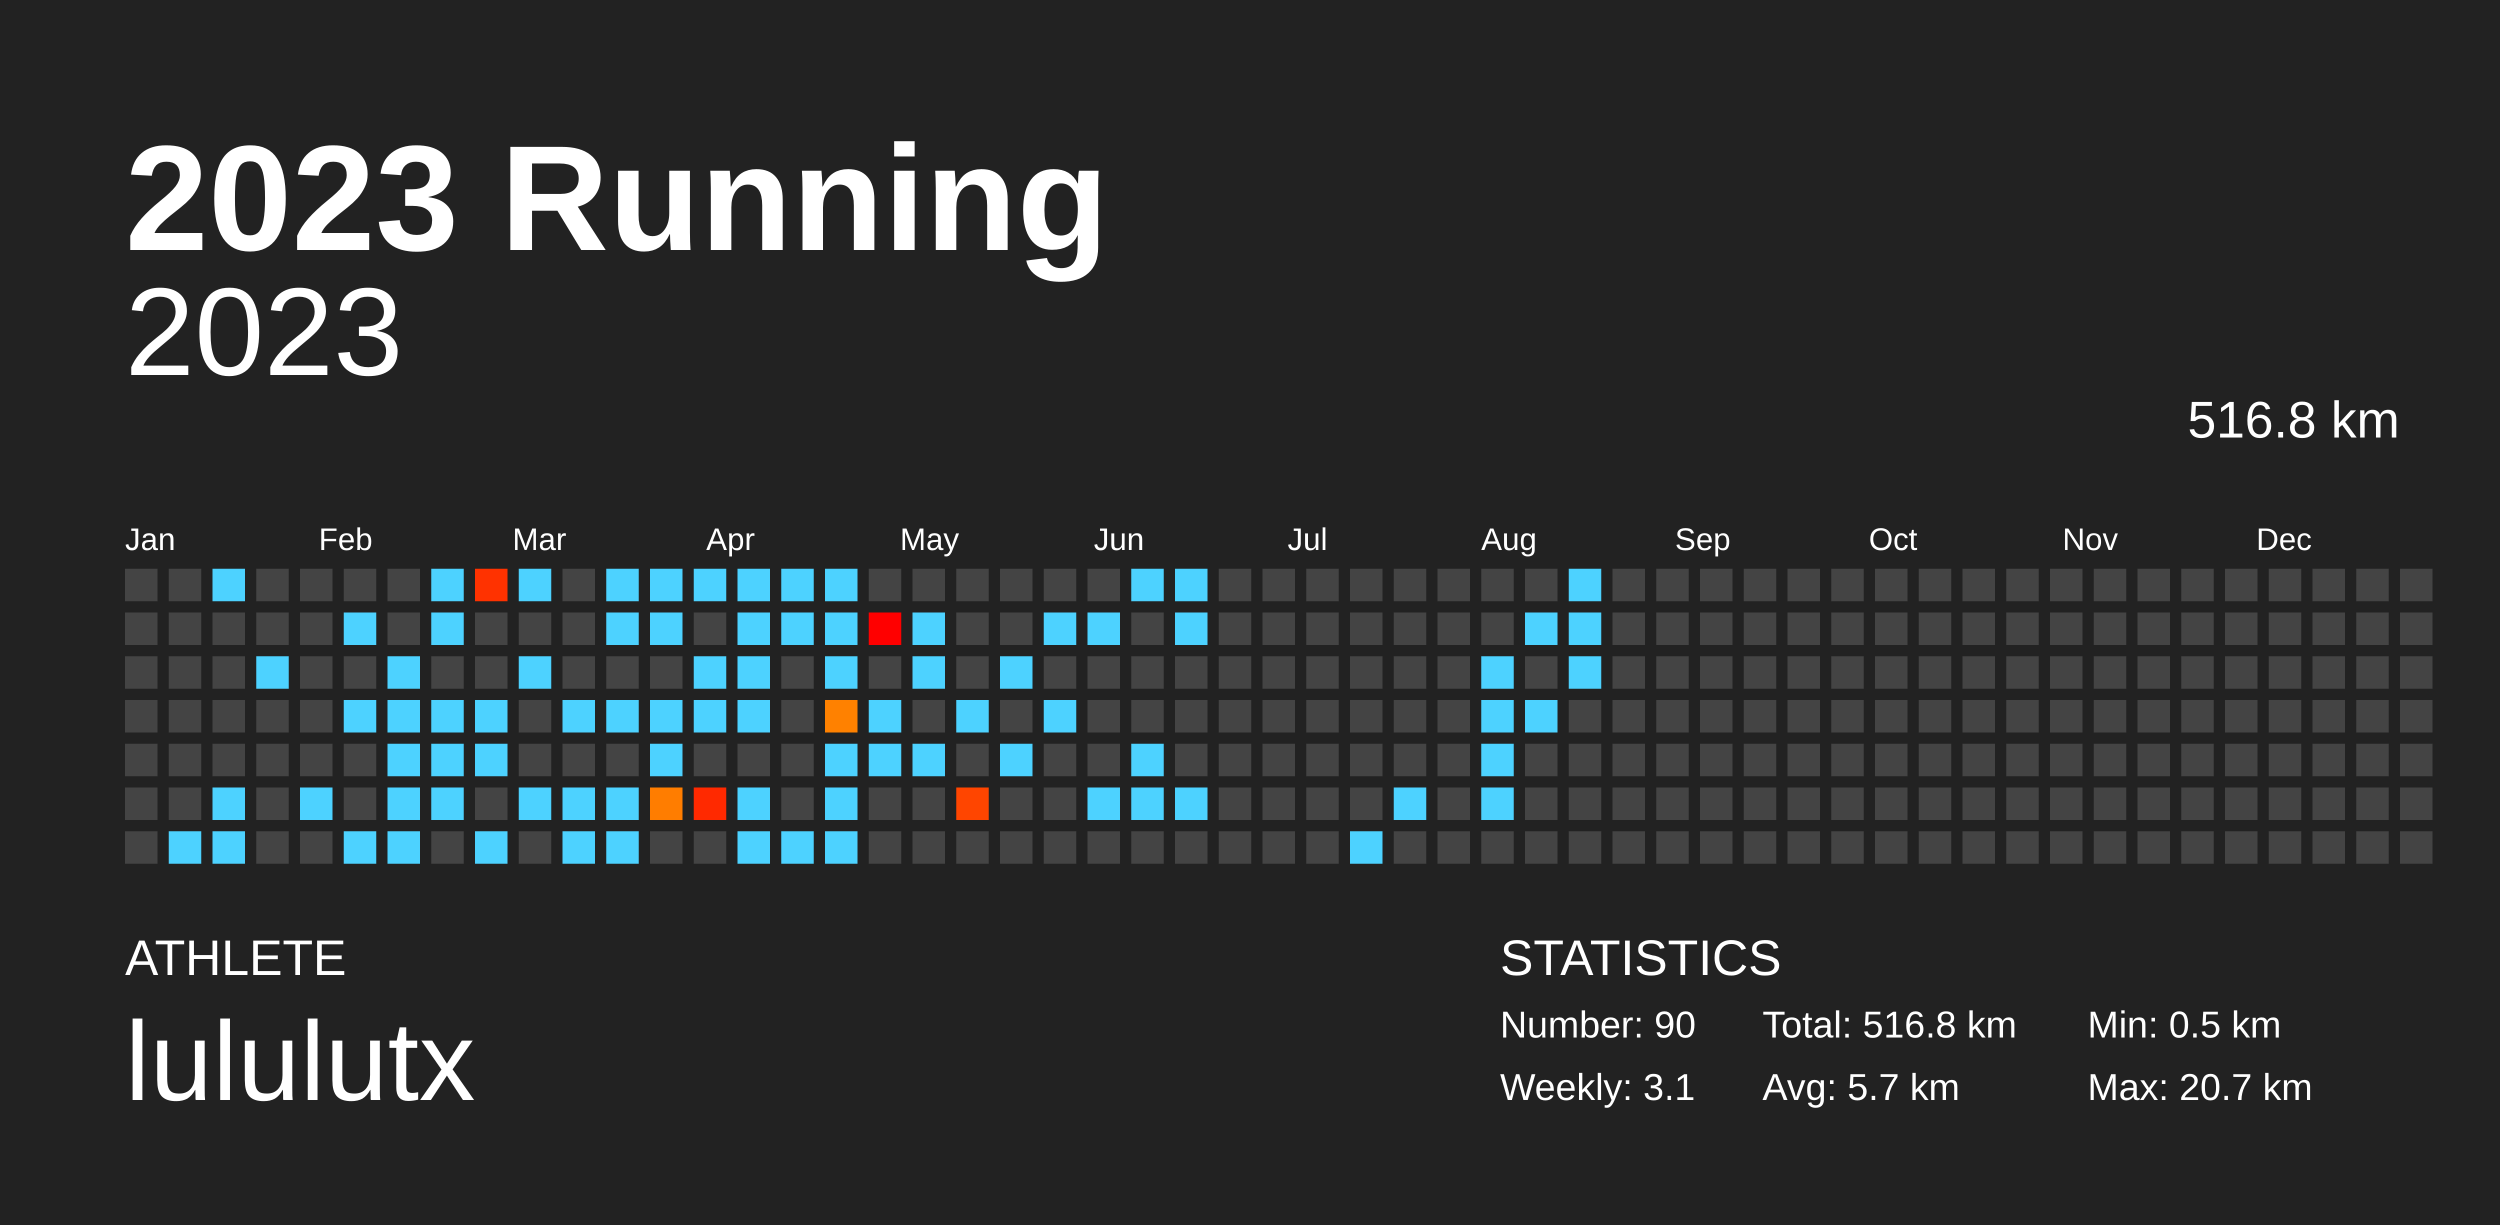
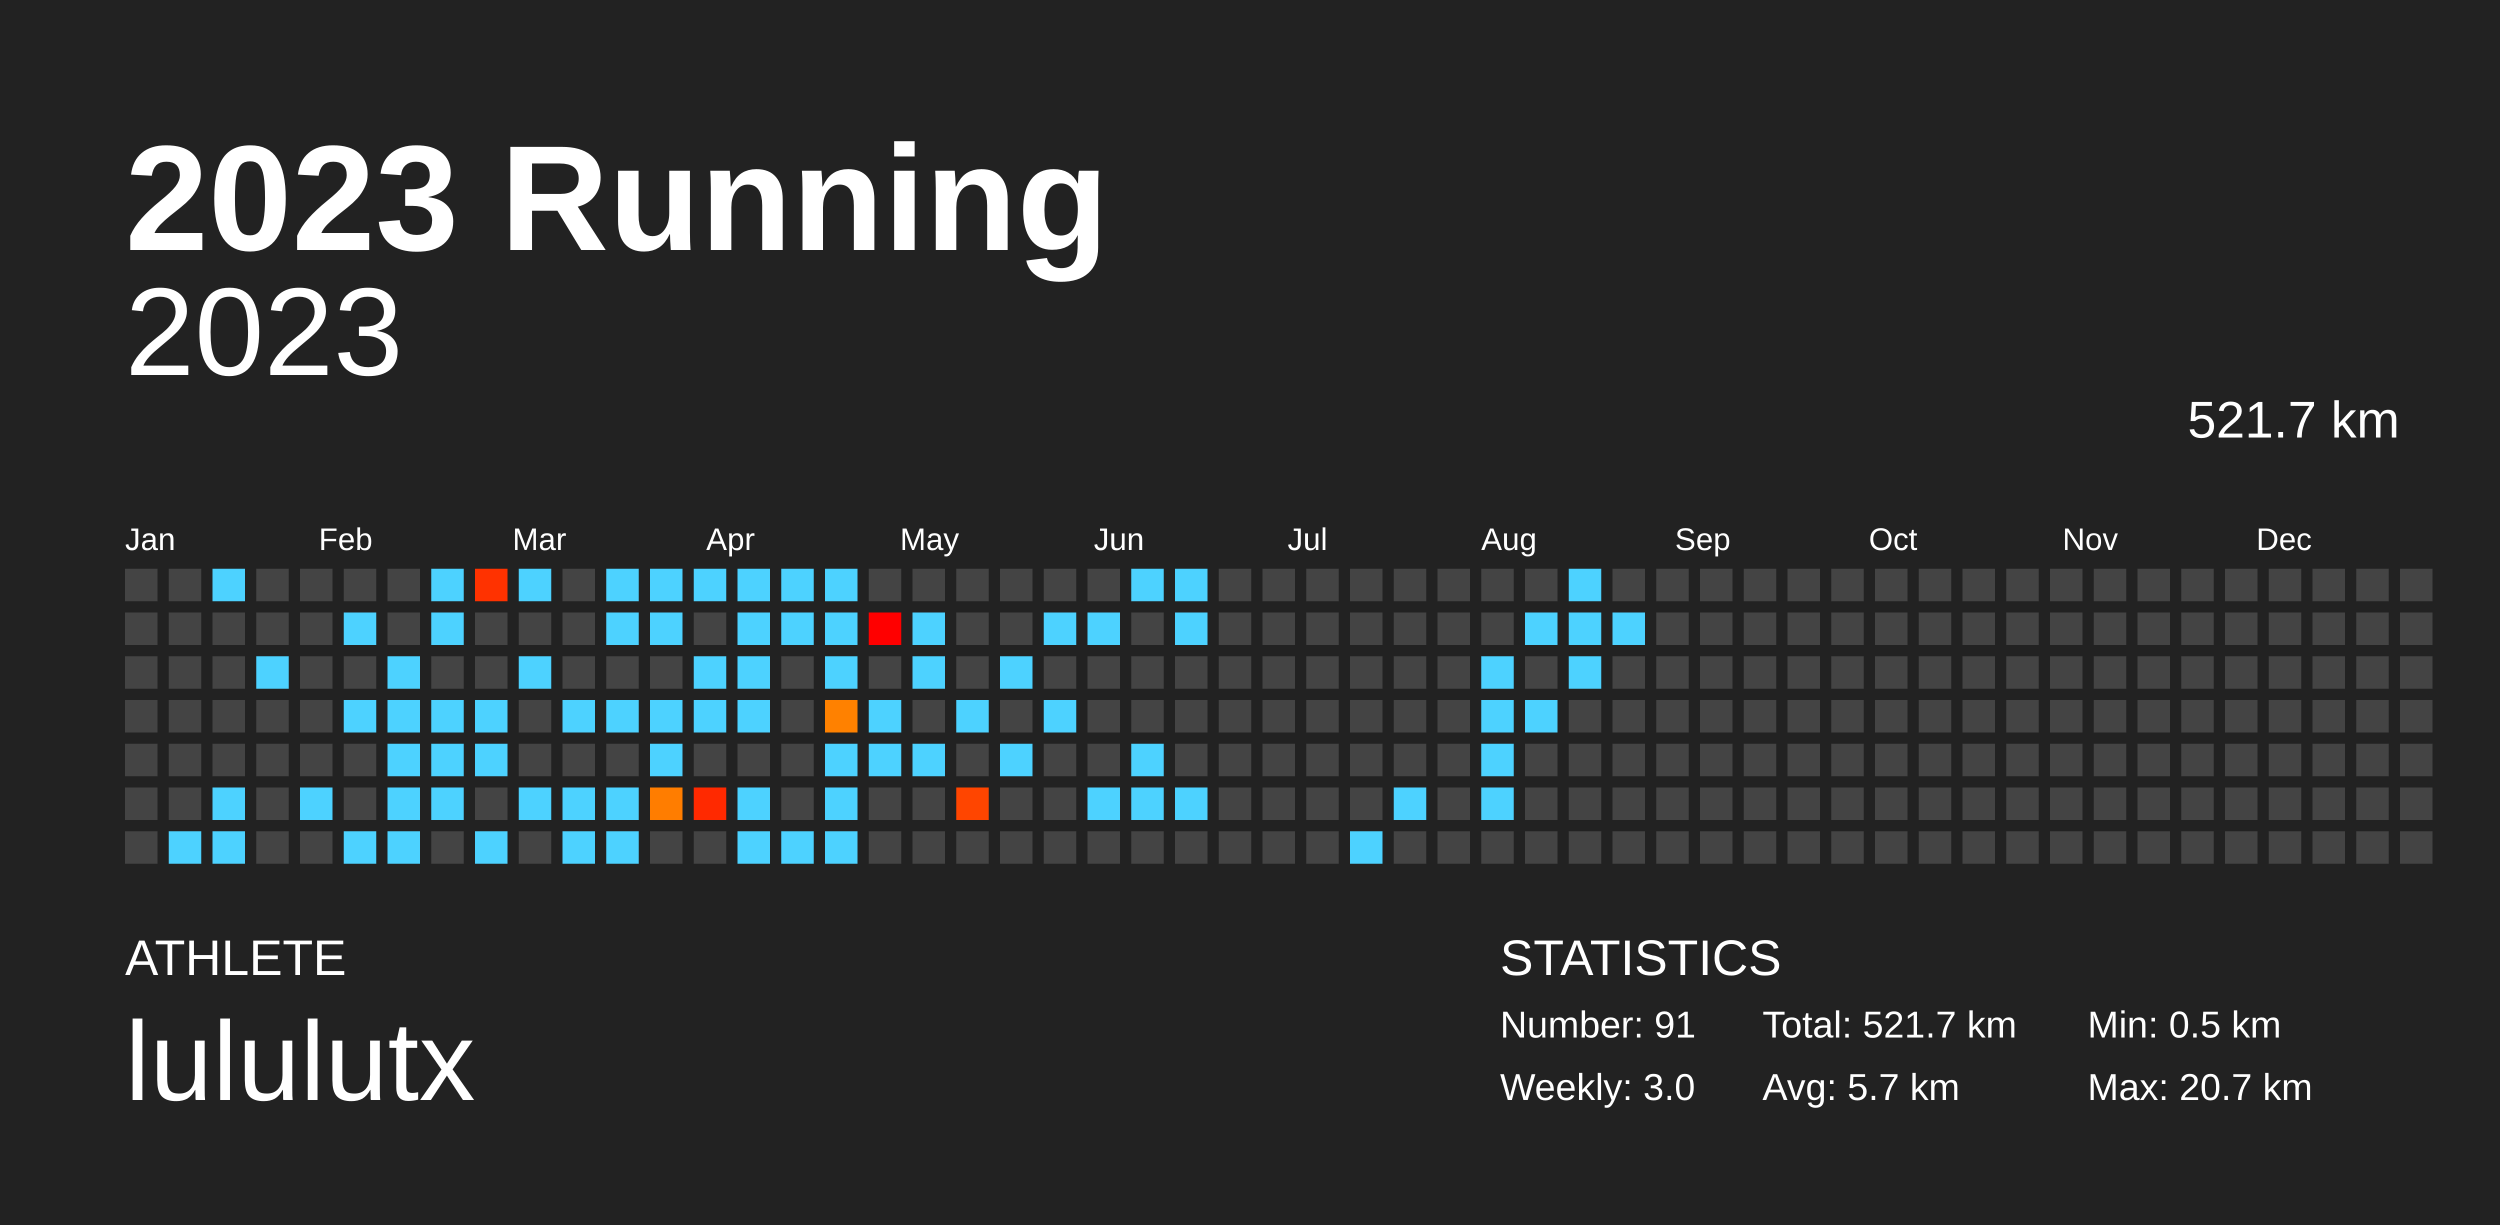
<svg xmlns="http://www.w3.org/2000/svg" baseProfile="full" height="98mm" version="1.1" viewBox="0,0,200,98" width="200mm">
  <defs />
  <rect fill="#222222" height="98" width="200" x="0" y="0" />
  <text fill="#FFFFFF" style="font-size:12px; font-family:Arial; font-weight:bold;" x="10" y="20">2023 Running</text>
  <text fill="#FFFFFF" style="font-size:4px; font-family:Arial" x="10" y="78">ATHLETE</text>
  <text fill="#FFFFFF" style="font-size:9px; font-family:Arial" x="10" y="88">lululutx</text>
  <text fill="#FFFFFF" style="font-size:4px; font-family:Arial" x="120" y="78">STATISTICS</text>
-   <text fill="#FFFFFF" style="font-size:3px; font-family:Arial" x="120" y="83">Number: 90</text>
-   <text fill="#FFFFFF" style="font-size:3px; font-family:Arial" x="120" y="88">Weekly: 3.1</text>
-   <text fill="#FFFFFF" style="font-size:3px; font-family:Arial" x="141" y="83">Total: 516.8 km</text>
+   <text fill="#FFFFFF" style="font-size:3px; font-family:Arial" x="120" y="83">Number: 91</text>
+   <text fill="#FFFFFF" style="font-size:3px; font-family:Arial" x="120" y="88">Weekly: 3.0</text>
+   <text fill="#FFFFFF" style="font-size:3px; font-family:Arial" x="141" y="83">Total: 521.7 km</text>
  <text fill="#FFFFFF" style="font-size:3px; font-family:Arial" x="141" y="88">Avg: 5.7 km</text>
  <text fill="#FFFFFF" style="font-size:3px; font-family:Arial" x="167" y="83">Min: 0.5 km</text>
  <text fill="#FFFFFF" style="font-size:3px; font-family:Arial" x="167" y="88">Max: 20.7 km</text>
  <text alignment-baseline="hanging" fill="#FFFFFF" style="font-size:10.0px; font-family:Arial;" x="10" y="30">2023</text>
-   <text alignment-baseline="hanging" fill="#FFFFFF" style="font-size:4.125px; font-family:Arial;" x="175" y="35">516.8 km</text>
+   <text alignment-baseline="hanging" fill="#FFFFFF" style="font-size:4.125px; font-family:Arial;" x="175" y="35">521.7 km</text>
  <text fill="#FFFFFF" style="font-size:2.5px; font-family:Arial" x="10.0" y="44">Jan</text>
  <text fill="#FFFFFF" style="font-size:2.5px; font-family:Arial" x="25.5" y="44">Feb</text>
  <text fill="#FFFFFF" style="font-size:2.5px; font-family:Arial" x="41.0" y="44">Mar</text>
  <text fill="#FFFFFF" style="font-size:2.5px; font-family:Arial" x="56.5" y="44">Apr</text>
  <text fill="#FFFFFF" style="font-size:2.5px; font-family:Arial" x="72.0" y="44">May</text>
  <text fill="#FFFFFF" style="font-size:2.5px; font-family:Arial" x="87.5" y="44">Jun</text>
  <text fill="#FFFFFF" style="font-size:2.5px; font-family:Arial" x="103.0" y="44">Jul</text>
  <text fill="#FFFFFF" style="font-size:2.5px; font-family:Arial" x="118.5" y="44">Aug</text>
  <text fill="#FFFFFF" style="font-size:2.5px; font-family:Arial" x="134.0" y="44">Sep</text>
  <text fill="#FFFFFF" style="font-size:2.5px; font-family:Arial" x="149.5" y="44">Oct</text>
  <text fill="#FFFFFF" style="font-size:2.5px; font-family:Arial" x="165.0" y="44">Nov</text>
  <text fill="#FFFFFF" style="font-size:2.5px; font-family:Arial" x="180.5" y="44">Dec</text>
  <rect fill="#444444" height="2.6" width="2.6" x="10.0" y="45.5" />
  <rect fill="#444444" height="2.6" width="2.6" x="10.0" y="49.0" />
  <rect fill="#444444" height="2.6" width="2.6" x="10.0" y="52.5" />
  <rect fill="#444444" height="2.6" width="2.6" x="10.0" y="56.0" />
  <rect fill="#444444" height="2.6" width="2.6" x="10.0" y="59.5" />
  <rect fill="#444444" height="2.6" width="2.6" x="10.0" y="63.0" />
  <rect fill="#444444" height="2.6" width="2.6" x="10.0" y="66.5" />
  <rect fill="#444444" height="2.6" width="2.6" x="13.5" y="45.5" />
  <rect fill="#444444" height="2.6" width="2.6" x="13.5" y="49.0" />
  <rect fill="#444444" height="2.6" width="2.6" x="13.5" y="52.5" />
  <rect fill="#444444" height="2.6" width="2.6" x="13.5" y="56.0" />
  <rect fill="#444444" height="2.6" width="2.6" x="13.5" y="59.5" />
  <rect fill="#444444" height="2.6" width="2.6" x="13.5" y="63.0" />
  <rect fill="#4dd2ff" height="2.6" width="2.6" x="13.5" y="66.5" />
  <rect fill="#4dd2ff" height="2.6" width="2.6" x="17.0" y="45.5" />
  <rect fill="#444444" height="2.6" width="2.6" x="17.0" y="49.0" />
  <rect fill="#444444" height="2.6" width="2.6" x="17.0" y="52.5" />
  <rect fill="#444444" height="2.6" width="2.6" x="17.0" y="56.0" />
  <rect fill="#444444" height="2.6" width="2.6" x="17.0" y="59.5" />
  <rect fill="#4dd2ff" height="2.6" width="2.6" x="17.0" y="63.0" />
  <rect fill="#4dd2ff" height="2.6" width="2.6" x="17.0" y="66.5" />
  <rect fill="#444444" height="2.6" width="2.6" x="20.5" y="45.5" />
  <rect fill="#444444" height="2.6" width="2.6" x="20.5" y="49.0" />
  <rect fill="#4dd2ff" height="2.6" width="2.6" x="20.5" y="52.5" />
  <rect fill="#444444" height="2.6" width="2.6" x="20.5" y="56.0" />
  <rect fill="#444444" height="2.6" width="2.6" x="20.5" y="59.5" />
  <rect fill="#444444" height="2.6" width="2.6" x="20.5" y="63.0" />
  <rect fill="#444444" height="2.6" width="2.6" x="20.5" y="66.5" />
  <rect fill="#444444" height="2.6" width="2.6" x="24.0" y="45.5" />
  <rect fill="#444444" height="2.6" width="2.6" x="24.0" y="49.0" />
  <rect fill="#444444" height="2.6" width="2.6" x="24.0" y="52.5" />
  <rect fill="#444444" height="2.6" width="2.6" x="24.0" y="56.0" />
  <rect fill="#444444" height="2.6" width="2.6" x="24.0" y="59.5" />
  <rect fill="#4dd2ff" height="2.6" width="2.6" x="24.0" y="63.0" />
  <rect fill="#444444" height="2.6" width="2.6" x="24.0" y="66.5" />
  <rect fill="#444444" height="2.6" width="2.6" x="27.5" y="45.5" />
  <rect fill="#4dd2ff" height="2.6" width="2.6" x="27.5" y="49.0" />
  <rect fill="#444444" height="2.6" width="2.6" x="27.5" y="52.5" />
  <rect fill="#4dd2ff" height="2.6" width="2.6" x="27.5" y="56.0" />
  <rect fill="#444444" height="2.6" width="2.6" x="27.5" y="59.5" />
  <rect fill="#444444" height="2.6" width="2.6" x="27.5" y="63.0" />
  <rect fill="#4dd2ff" height="2.6" width="2.6" x="27.5" y="66.5" />
  <rect fill="#444444" height="2.6" width="2.6" x="31.0" y="45.5" />
  <rect fill="#444444" height="2.6" width="2.6" x="31.0" y="49.0" />
  <rect fill="#4dd2ff" height="2.6" width="2.6" x="31.0" y="52.5" />
  <rect fill="#4dd2ff" height="2.6" width="2.6" x="31.0" y="56.0" />
  <rect fill="#4dd2ff" height="2.6" width="2.6" x="31.0" y="59.5" />
  <rect fill="#4dd2ff" height="2.6" width="2.6" x="31.0" y="63.0" />
  <rect fill="#4dd2ff" height="2.6" width="2.6" x="31.0" y="66.5" />
  <rect fill="#4dd2ff" height="2.6" width="2.6" x="34.5" y="45.5" />
  <rect fill="#4dd2ff" height="2.6" width="2.6" x="34.5" y="49.0" />
  <rect fill="#444444" height="2.6" width="2.6" x="34.5" y="52.5" />
  <rect fill="#4dd2ff" height="2.6" width="2.6" x="34.5" y="56.0" />
  <rect fill="#4dd2ff" height="2.6" width="2.6" x="34.5" y="59.5" />
  <rect fill="#4dd2ff" height="2.6" width="2.6" x="34.5" y="63.0" />
  <rect fill="#444444" height="2.6" width="2.6" x="34.5" y="66.5" />
  <rect fill="#ff3200" height="2.6" width="2.6" x="38.0" y="45.5" />
  <rect fill="#444444" height="2.6" width="2.6" x="38.0" y="49.0" />
  <rect fill="#444444" height="2.6" width="2.6" x="38.0" y="52.5" />
  <rect fill="#4dd2ff" height="2.6" width="2.6" x="38.0" y="56.0" />
  <rect fill="#4dd2ff" height="2.6" width="2.6" x="38.0" y="59.5" />
  <rect fill="#444444" height="2.6" width="2.6" x="38.0" y="63.0" />
  <rect fill="#4dd2ff" height="2.6" width="2.6" x="38.0" y="66.5" />
  <rect fill="#4dd2ff" height="2.6" width="2.6" x="41.5" y="45.5" />
  <rect fill="#444444" height="2.6" width="2.6" x="41.5" y="49.0" />
  <rect fill="#4dd2ff" height="2.6" width="2.6" x="41.5" y="52.5" />
  <rect fill="#444444" height="2.6" width="2.6" x="41.5" y="56.0" />
  <rect fill="#444444" height="2.6" width="2.6" x="41.5" y="59.5" />
  <rect fill="#4dd2ff" height="2.6" width="2.6" x="41.5" y="63.0" />
  <rect fill="#444444" height="2.6" width="2.6" x="41.5" y="66.5" />
  <rect fill="#444444" height="2.6" width="2.6" x="45.0" y="45.5" />
  <rect fill="#444444" height="2.6" width="2.6" x="45.0" y="49.0" />
  <rect fill="#444444" height="2.6" width="2.6" x="45.0" y="52.5" />
  <rect fill="#4dd2ff" height="2.6" width="2.6" x="45.0" y="56.0" />
  <rect fill="#444444" height="2.6" width="2.6" x="45.0" y="59.5" />
  <rect fill="#4dd2ff" height="2.6" width="2.6" x="45.0" y="63.0" />
  <rect fill="#4dd2ff" height="2.6" width="2.6" x="45.0" y="66.5" />
  <rect fill="#4dd2ff" height="2.6" width="2.6" x="48.5" y="45.5" />
  <rect fill="#4dd2ff" height="2.6" width="2.6" x="48.5" y="49.0" />
  <rect fill="#444444" height="2.6" width="2.6" x="48.5" y="52.5" />
  <rect fill="#4dd2ff" height="2.6" width="2.6" x="48.5" y="56.0" />
  <rect fill="#444444" height="2.6" width="2.6" x="48.5" y="59.5" />
  <rect fill="#4dd2ff" height="2.6" width="2.6" x="48.5" y="63.0" />
  <rect fill="#4dd2ff" height="2.6" width="2.6" x="48.5" y="66.5" />
  <rect fill="#4dd2ff" height="2.6" width="2.6" x="52.0" y="45.5" />
  <rect fill="#4dd2ff" height="2.6" width="2.6" x="52.0" y="49.0" />
  <rect fill="#444444" height="2.6" width="2.6" x="52.0" y="52.5" />
  <rect fill="#4dd2ff" height="2.6" width="2.6" x="52.0" y="56.0" />
  <rect fill="#4dd2ff" height="2.6" width="2.6" x="52.0" y="59.5" />
  <rect fill="#ff7d00" height="2.6" width="2.6" x="52.0" y="63.0" />
  <rect fill="#444444" height="2.6" width="2.6" x="52.0" y="66.5" />
  <rect fill="#4dd2ff" height="2.6" width="2.6" x="55.5" y="45.5" />
  <rect fill="#444444" height="2.6" width="2.6" x="55.5" y="49.0" />
  <rect fill="#4dd2ff" height="2.6" width="2.6" x="55.5" y="52.5" />
  <rect fill="#4dd2ff" height="2.6" width="2.6" x="55.5" y="56.0" />
  <rect fill="#444444" height="2.6" width="2.6" x="55.5" y="59.5" />
  <rect fill="#ff2900" height="2.6" width="2.6" x="55.5" y="63.0" />
  <rect fill="#444444" height="2.6" width="2.6" x="55.5" y="66.5" />
  <rect fill="#4dd2ff" height="2.6" width="2.6" x="59.0" y="45.5" />
  <rect fill="#4dd2ff" height="2.6" width="2.6" x="59.0" y="49.0" />
  <rect fill="#4dd2ff" height="2.6" width="2.6" x="59.0" y="52.5" />
  <rect fill="#4dd2ff" height="2.6" width="2.6" x="59.0" y="56.0" />
  <rect fill="#444444" height="2.6" width="2.6" x="59.0" y="59.5" />
  <rect fill="#4dd2ff" height="2.6" width="2.6" x="59.0" y="63.0" />
  <rect fill="#4dd2ff" height="2.6" width="2.6" x="59.0" y="66.5" />
  <rect fill="#4dd2ff" height="2.6" width="2.6" x="62.5" y="45.5" />
  <rect fill="#4dd2ff" height="2.6" width="2.6" x="62.5" y="49.0" />
  <rect fill="#444444" height="2.6" width="2.6" x="62.5" y="52.5" />
  <rect fill="#444444" height="2.6" width="2.6" x="62.5" y="56.0" />
  <rect fill="#444444" height="2.6" width="2.6" x="62.5" y="59.5" />
  <rect fill="#444444" height="2.6" width="2.6" x="62.5" y="63.0" />
  <rect fill="#4dd2ff" height="2.6" width="2.6" x="62.5" y="66.5" />
  <rect fill="#4dd2ff" height="2.6" width="2.6" x="66.0" y="45.5" />
  <rect fill="#4dd2ff" height="2.6" width="2.6" x="66.0" y="49.0" />
  <rect fill="#4dd2ff" height="2.6" width="2.6" x="66.0" y="52.5" />
  <rect fill="#ff8100" height="2.6" width="2.6" x="66.0" y="56.0" />
  <rect fill="#4dd2ff" height="2.6" width="2.6" x="66.0" y="59.5" />
  <rect fill="#4dd2ff" height="2.6" width="2.6" x="66.0" y="63.0" />
  <rect fill="#4dd2ff" height="2.6" width="2.6" x="66.0" y="66.5" />
  <rect fill="#444444" height="2.6" width="2.6" x="69.5" y="45.5" />
  <rect fill="red" height="2.6" width="2.6" x="69.5" y="49.0" />
  <rect fill="#444444" height="2.6" width="2.6" x="69.5" y="52.5" />
  <rect fill="#4dd2ff" height="2.6" width="2.6" x="69.5" y="56.0" />
  <rect fill="#4dd2ff" height="2.6" width="2.6" x="69.5" y="59.5" />
  <rect fill="#444444" height="2.6" width="2.6" x="69.5" y="63.0" />
  <rect fill="#444444" height="2.6" width="2.6" x="69.5" y="66.5" />
  <rect fill="#444444" height="2.6" width="2.6" x="73.0" y="45.5" />
  <rect fill="#4dd2ff" height="2.6" width="2.6" x="73.0" y="49.0" />
  <rect fill="#4dd2ff" height="2.6" width="2.6" x="73.0" y="52.5" />
  <rect fill="#444444" height="2.6" width="2.6" x="73.0" y="56.0" />
  <rect fill="#4dd2ff" height="2.6" width="2.6" x="73.0" y="59.5" />
  <rect fill="#444444" height="2.6" width="2.6" x="73.0" y="63.0" />
  <rect fill="#444444" height="2.6" width="2.6" x="73.0" y="66.5" />
  <rect fill="#444444" height="2.6" width="2.6" x="76.5" y="45.5" />
  <rect fill="#444444" height="2.6" width="2.6" x="76.5" y="49.0" />
  <rect fill="#444444" height="2.6" width="2.6" x="76.5" y="52.5" />
  <rect fill="#4dd2ff" height="2.6" width="2.6" x="76.5" y="56.0" />
  <rect fill="#444444" height="2.6" width="2.6" x="76.5" y="59.5" />
  <rect fill="#ff4500" height="2.6" width="2.6" x="76.5" y="63.0" />
  <rect fill="#444444" height="2.6" width="2.6" x="76.5" y="66.5" />
  <rect fill="#444444" height="2.6" width="2.6" x="80.0" y="45.5" />
  <rect fill="#444444" height="2.6" width="2.6" x="80.0" y="49.0" />
  <rect fill="#4dd2ff" height="2.6" width="2.6" x="80.0" y="52.5" />
  <rect fill="#444444" height="2.6" width="2.6" x="80.0" y="56.0" />
  <rect fill="#4dd2ff" height="2.6" width="2.6" x="80.0" y="59.5" />
  <rect fill="#444444" height="2.6" width="2.6" x="80.0" y="63.0" />
  <rect fill="#444444" height="2.6" width="2.6" x="80.0" y="66.5" />
  <rect fill="#444444" height="2.6" width="2.6" x="83.5" y="45.5" />
  <rect fill="#4dd2ff" height="2.6" width="2.6" x="83.5" y="49.0" />
  <rect fill="#444444" height="2.6" width="2.6" x="83.5" y="52.5" />
  <rect fill="#4dd2ff" height="2.6" width="2.6" x="83.5" y="56.0" />
  <rect fill="#444444" height="2.6" width="2.6" x="83.5" y="59.5" />
  <rect fill="#444444" height="2.6" width="2.6" x="83.5" y="63.0" />
  <rect fill="#444444" height="2.6" width="2.6" x="83.5" y="66.5" />
  <rect fill="#444444" height="2.6" width="2.6" x="87.0" y="45.5" />
  <rect fill="#4dd2ff" height="2.6" width="2.6" x="87.0" y="49.0" />
  <rect fill="#444444" height="2.6" width="2.6" x="87.0" y="52.5" />
  <rect fill="#444444" height="2.6" width="2.6" x="87.0" y="56.0" />
  <rect fill="#444444" height="2.6" width="2.6" x="87.0" y="59.5" />
  <rect fill="#4dd2ff" height="2.6" width="2.6" x="87.0" y="63.0" />
  <rect fill="#444444" height="2.6" width="2.6" x="87.0" y="66.5" />
  <rect fill="#4dd2ff" height="2.6" width="2.6" x="90.5" y="45.5" />
  <rect fill="#444444" height="2.6" width="2.6" x="90.5" y="49.0" />
  <rect fill="#444444" height="2.6" width="2.6" x="90.5" y="52.5" />
  <rect fill="#444444" height="2.6" width="2.6" x="90.5" y="56.0" />
  <rect fill="#4dd2ff" height="2.6" width="2.6" x="90.5" y="59.5" />
  <rect fill="#4dd2ff" height="2.6" width="2.6" x="90.5" y="63.0" />
  <rect fill="#444444" height="2.6" width="2.6" x="90.5" y="66.5" />
  <rect fill="#4dd2ff" height="2.6" width="2.6" x="94.0" y="45.5" />
  <rect fill="#4dd2ff" height="2.6" width="2.6" x="94.0" y="49.0" />
  <rect fill="#444444" height="2.6" width="2.6" x="94.0" y="52.5" />
  <rect fill="#444444" height="2.6" width="2.6" x="94.0" y="56.0" />
  <rect fill="#444444" height="2.6" width="2.6" x="94.0" y="59.5" />
  <rect fill="#4dd2ff" height="2.6" width="2.6" x="94.0" y="63.0" />
  <rect fill="#444444" height="2.6" width="2.6" x="94.0" y="66.5" />
  <rect fill="#444444" height="2.6" width="2.6" x="97.5" y="45.5" />
  <rect fill="#444444" height="2.6" width="2.6" x="97.5" y="49.0" />
  <rect fill="#444444" height="2.6" width="2.6" x="97.5" y="52.5" />
  <rect fill="#444444" height="2.6" width="2.6" x="97.5" y="56.0" />
  <rect fill="#444444" height="2.6" width="2.6" x="97.5" y="59.5" />
  <rect fill="#444444" height="2.6" width="2.6" x="97.5" y="63.0" />
  <rect fill="#444444" height="2.6" width="2.6" x="97.5" y="66.5" />
  <rect fill="#444444" height="2.6" width="2.6" x="101.0" y="45.5" />
  <rect fill="#444444" height="2.6" width="2.6" x="101.0" y="49.0" />
  <rect fill="#444444" height="2.6" width="2.6" x="101.0" y="52.5" />
  <rect fill="#444444" height="2.6" width="2.6" x="101.0" y="56.0" />
  <rect fill="#444444" height="2.6" width="2.6" x="101.0" y="59.5" />
  <rect fill="#444444" height="2.6" width="2.6" x="101.0" y="63.0" />
  <rect fill="#444444" height="2.6" width="2.6" x="101.0" y="66.5" />
  <rect fill="#444444" height="2.6" width="2.6" x="104.5" y="45.5" />
  <rect fill="#444444" height="2.6" width="2.6" x="104.5" y="49.0" />
  <rect fill="#444444" height="2.6" width="2.6" x="104.5" y="52.5" />
  <rect fill="#444444" height="2.6" width="2.6" x="104.5" y="56.0" />
  <rect fill="#444444" height="2.6" width="2.6" x="104.5" y="59.5" />
  <rect fill="#444444" height="2.6" width="2.6" x="104.5" y="63.0" />
  <rect fill="#444444" height="2.6" width="2.6" x="104.5" y="66.5" />
  <rect fill="#444444" height="2.6" width="2.6" x="108.0" y="45.5" />
  <rect fill="#444444" height="2.6" width="2.6" x="108.0" y="49.0" />
  <rect fill="#444444" height="2.6" width="2.6" x="108.0" y="52.5" />
  <rect fill="#444444" height="2.6" width="2.6" x="108.0" y="56.0" />
  <rect fill="#444444" height="2.6" width="2.6" x="108.0" y="59.5" />
  <rect fill="#444444" height="2.6" width="2.6" x="108.0" y="63.0" />
  <rect fill="#4dd2ff" height="2.6" width="2.6" x="108.0" y="66.5" />
  <rect fill="#444444" height="2.6" width="2.6" x="111.5" y="45.5" />
  <rect fill="#444444" height="2.6" width="2.6" x="111.5" y="49.0" />
  <rect fill="#444444" height="2.6" width="2.6" x="111.5" y="52.5" />
  <rect fill="#444444" height="2.6" width="2.6" x="111.5" y="56.0" />
  <rect fill="#444444" height="2.6" width="2.6" x="111.5" y="59.5" />
  <rect fill="#4dd2ff" height="2.6" width="2.6" x="111.5" y="63.0" />
  <rect fill="#444444" height="2.6" width="2.6" x="111.5" y="66.5" />
  <rect fill="#444444" height="2.6" width="2.6" x="115.0" y="45.5" />
  <rect fill="#444444" height="2.6" width="2.6" x="115.0" y="49.0" />
  <rect fill="#444444" height="2.6" width="2.6" x="115.0" y="52.5" />
  <rect fill="#444444" height="2.6" width="2.6" x="115.0" y="56.0" />
  <rect fill="#444444" height="2.6" width="2.6" x="115.0" y="59.5" />
  <rect fill="#444444" height="2.6" width="2.6" x="115.0" y="63.0" />
  <rect fill="#444444" height="2.6" width="2.6" x="115.0" y="66.5" />
  <rect fill="#444444" height="2.6" width="2.6" x="118.5" y="45.5" />
  <rect fill="#444444" height="2.6" width="2.6" x="118.5" y="49.0" />
  <rect fill="#4dd2ff" height="2.6" width="2.6" x="118.5" y="52.5" />
  <rect fill="#4dd2ff" height="2.6" width="2.6" x="118.5" y="56.0" />
  <rect fill="#4dd2ff" height="2.6" width="2.6" x="118.5" y="59.5" />
  <rect fill="#4dd2ff" height="2.6" width="2.6" x="118.5" y="63.0" />
  <rect fill="#444444" height="2.6" width="2.6" x="118.5" y="66.5" />
  <rect fill="#444444" height="2.6" width="2.6" x="122.0" y="45.5" />
  <rect fill="#4dd2ff" height="2.6" width="2.6" x="122.0" y="49.0" />
  <rect fill="#444444" height="2.6" width="2.6" x="122.0" y="52.5" />
  <rect fill="#4dd2ff" height="2.6" width="2.6" x="122.0" y="56.0" />
  <rect fill="#444444" height="2.6" width="2.6" x="122.0" y="59.5" />
  <rect fill="#444444" height="2.6" width="2.6" x="122.0" y="63.0" />
  <rect fill="#444444" height="2.6" width="2.6" x="122.0" y="66.5" />
  <rect fill="#4dd2ff" height="2.6" width="2.6" x="125.5" y="45.5" />
  <rect fill="#4dd2ff" height="2.6" width="2.6" x="125.5" y="49.0" />
  <rect fill="#4dd2ff" height="2.6" width="2.6" x="125.5" y="52.5" />
  <rect fill="#444444" height="2.6" width="2.6" x="125.5" y="56.0" />
  <rect fill="#444444" height="2.6" width="2.6" x="125.5" y="59.5" />
  <rect fill="#444444" height="2.6" width="2.6" x="125.5" y="63.0" />
  <rect fill="#444444" height="2.6" width="2.6" x="125.5" y="66.5" />
  <rect fill="#444444" height="2.6" width="2.6" x="129.0" y="45.5" />
-   <rect fill="#444444" height="2.6" width="2.6" x="129.0" y="49.0" />
+   <rect fill="#4dd2ff" height="2.6" width="2.6" x="129.0" y="49.0" />
  <rect fill="#444444" height="2.6" width="2.6" x="129.0" y="52.5" />
  <rect fill="#444444" height="2.6" width="2.6" x="129.0" y="56.0" />
  <rect fill="#444444" height="2.6" width="2.6" x="129.0" y="59.5" />
  <rect fill="#444444" height="2.6" width="2.6" x="129.0" y="63.0" />
  <rect fill="#444444" height="2.6" width="2.6" x="129.0" y="66.5" />
  <rect fill="#444444" height="2.6" width="2.6" x="132.5" y="45.5" />
  <rect fill="#444444" height="2.6" width="2.6" x="132.5" y="49.0" />
  <rect fill="#444444" height="2.6" width="2.6" x="132.5" y="52.5" />
  <rect fill="#444444" height="2.6" width="2.6" x="132.5" y="56.0" />
  <rect fill="#444444" height="2.6" width="2.6" x="132.5" y="59.5" />
  <rect fill="#444444" height="2.6" width="2.6" x="132.5" y="63.0" />
  <rect fill="#444444" height="2.6" width="2.6" x="132.5" y="66.5" />
  <rect fill="#444444" height="2.6" width="2.6" x="136.0" y="45.5" />
  <rect fill="#444444" height="2.6" width="2.6" x="136.0" y="49.0" />
  <rect fill="#444444" height="2.6" width="2.6" x="136.0" y="52.5" />
  <rect fill="#444444" height="2.6" width="2.6" x="136.0" y="56.0" />
  <rect fill="#444444" height="2.6" width="2.6" x="136.0" y="59.5" />
  <rect fill="#444444" height="2.6" width="2.6" x="136.0" y="63.0" />
  <rect fill="#444444" height="2.6" width="2.6" x="136.0" y="66.5" />
  <rect fill="#444444" height="2.6" width="2.6" x="139.5" y="45.5" />
  <rect fill="#444444" height="2.6" width="2.6" x="139.5" y="49.0" />
  <rect fill="#444444" height="2.6" width="2.6" x="139.5" y="52.5" />
  <rect fill="#444444" height="2.6" width="2.6" x="139.5" y="56.0" />
  <rect fill="#444444" height="2.6" width="2.6" x="139.5" y="59.5" />
  <rect fill="#444444" height="2.6" width="2.6" x="139.5" y="63.0" />
  <rect fill="#444444" height="2.6" width="2.6" x="139.5" y="66.5" />
  <rect fill="#444444" height="2.6" width="2.6" x="143.0" y="45.5" />
  <rect fill="#444444" height="2.6" width="2.6" x="143.0" y="49.0" />
  <rect fill="#444444" height="2.6" width="2.6" x="143.0" y="52.5" />
  <rect fill="#444444" height="2.6" width="2.6" x="143.0" y="56.0" />
  <rect fill="#444444" height="2.6" width="2.6" x="143.0" y="59.5" />
  <rect fill="#444444" height="2.6" width="2.6" x="143.0" y="63.0" />
  <rect fill="#444444" height="2.6" width="2.6" x="143.0" y="66.5" />
  <rect fill="#444444" height="2.6" width="2.6" x="146.5" y="45.5" />
  <rect fill="#444444" height="2.6" width="2.6" x="146.5" y="49.0" />
  <rect fill="#444444" height="2.6" width="2.6" x="146.5" y="52.5" />
  <rect fill="#444444" height="2.6" width="2.6" x="146.5" y="56.0" />
  <rect fill="#444444" height="2.6" width="2.6" x="146.5" y="59.5" />
  <rect fill="#444444" height="2.6" width="2.6" x="146.5" y="63.0" />
  <rect fill="#444444" height="2.6" width="2.6" x="146.5" y="66.5" />
  <rect fill="#444444" height="2.6" width="2.6" x="150.0" y="45.5" />
  <rect fill="#444444" height="2.6" width="2.6" x="150.0" y="49.0" />
  <rect fill="#444444" height="2.6" width="2.6" x="150.0" y="52.5" />
  <rect fill="#444444" height="2.6" width="2.6" x="150.0" y="56.0" />
  <rect fill="#444444" height="2.6" width="2.6" x="150.0" y="59.5" />
  <rect fill="#444444" height="2.6" width="2.6" x="150.0" y="63.0" />
  <rect fill="#444444" height="2.6" width="2.6" x="150.0" y="66.5" />
  <rect fill="#444444" height="2.6" width="2.6" x="153.5" y="45.5" />
  <rect fill="#444444" height="2.6" width="2.6" x="153.5" y="49.0" />
  <rect fill="#444444" height="2.6" width="2.6" x="153.5" y="52.5" />
  <rect fill="#444444" height="2.6" width="2.6" x="153.5" y="56.0" />
  <rect fill="#444444" height="2.6" width="2.6" x="153.5" y="59.5" />
  <rect fill="#444444" height="2.6" width="2.6" x="153.5" y="63.0" />
  <rect fill="#444444" height="2.6" width="2.6" x="153.5" y="66.5" />
  <rect fill="#444444" height="2.6" width="2.6" x="157.0" y="45.5" />
  <rect fill="#444444" height="2.6" width="2.6" x="157.0" y="49.0" />
  <rect fill="#444444" height="2.6" width="2.6" x="157.0" y="52.5" />
  <rect fill="#444444" height="2.6" width="2.6" x="157.0" y="56.0" />
  <rect fill="#444444" height="2.6" width="2.6" x="157.0" y="59.5" />
  <rect fill="#444444" height="2.6" width="2.6" x="157.0" y="63.0" />
  <rect fill="#444444" height="2.6" width="2.6" x="157.0" y="66.5" />
  <rect fill="#444444" height="2.6" width="2.6" x="160.5" y="45.5" />
  <rect fill="#444444" height="2.6" width="2.6" x="160.5" y="49.0" />
  <rect fill="#444444" height="2.6" width="2.6" x="160.5" y="52.5" />
  <rect fill="#444444" height="2.6" width="2.6" x="160.5" y="56.0" />
  <rect fill="#444444" height="2.6" width="2.6" x="160.5" y="59.5" />
  <rect fill="#444444" height="2.6" width="2.6" x="160.5" y="63.0" />
  <rect fill="#444444" height="2.6" width="2.6" x="160.5" y="66.5" />
  <rect fill="#444444" height="2.6" width="2.6" x="164.0" y="45.5" />
  <rect fill="#444444" height="2.6" width="2.6" x="164.0" y="49.0" />
  <rect fill="#444444" height="2.6" width="2.6" x="164.0" y="52.5" />
  <rect fill="#444444" height="2.6" width="2.6" x="164.0" y="56.0" />
  <rect fill="#444444" height="2.6" width="2.6" x="164.0" y="59.5" />
  <rect fill="#444444" height="2.6" width="2.6" x="164.0" y="63.0" />
  <rect fill="#444444" height="2.6" width="2.6" x="164.0" y="66.5" />
  <rect fill="#444444" height="2.6" width="2.6" x="167.5" y="45.5" />
  <rect fill="#444444" height="2.6" width="2.6" x="167.5" y="49.0" />
  <rect fill="#444444" height="2.6" width="2.6" x="167.5" y="52.5" />
  <rect fill="#444444" height="2.6" width="2.6" x="167.5" y="56.0" />
  <rect fill="#444444" height="2.6" width="2.6" x="167.5" y="59.5" />
  <rect fill="#444444" height="2.6" width="2.6" x="167.5" y="63.0" />
  <rect fill="#444444" height="2.6" width="2.6" x="167.5" y="66.5" />
  <rect fill="#444444" height="2.6" width="2.6" x="171.0" y="45.5" />
  <rect fill="#444444" height="2.6" width="2.6" x="171.0" y="49.0" />
  <rect fill="#444444" height="2.6" width="2.6" x="171.0" y="52.5" />
  <rect fill="#444444" height="2.6" width="2.6" x="171.0" y="56.0" />
  <rect fill="#444444" height="2.6" width="2.6" x="171.0" y="59.5" />
  <rect fill="#444444" height="2.6" width="2.6" x="171.0" y="63.0" />
  <rect fill="#444444" height="2.6" width="2.6" x="171.0" y="66.5" />
  <rect fill="#444444" height="2.6" width="2.6" x="174.5" y="45.5" />
  <rect fill="#444444" height="2.6" width="2.6" x="174.5" y="49.0" />
  <rect fill="#444444" height="2.6" width="2.6" x="174.5" y="52.5" />
  <rect fill="#444444" height="2.6" width="2.6" x="174.5" y="56.0" />
  <rect fill="#444444" height="2.6" width="2.6" x="174.5" y="59.5" />
  <rect fill="#444444" height="2.6" width="2.6" x="174.5" y="63.0" />
  <rect fill="#444444" height="2.6" width="2.6" x="174.5" y="66.5" />
  <rect fill="#444444" height="2.6" width="2.6" x="178.0" y="45.5" />
  <rect fill="#444444" height="2.6" width="2.6" x="178.0" y="49.0" />
  <rect fill="#444444" height="2.6" width="2.6" x="178.0" y="52.5" />
  <rect fill="#444444" height="2.6" width="2.6" x="178.0" y="56.0" />
  <rect fill="#444444" height="2.6" width="2.6" x="178.0" y="59.5" />
  <rect fill="#444444" height="2.6" width="2.6" x="178.0" y="63.0" />
  <rect fill="#444444" height="2.6" width="2.6" x="178.0" y="66.5" />
  <rect fill="#444444" height="2.6" width="2.6" x="181.5" y="45.5" />
  <rect fill="#444444" height="2.6" width="2.6" x="181.5" y="49.0" />
  <rect fill="#444444" height="2.6" width="2.6" x="181.5" y="52.5" />
  <rect fill="#444444" height="2.6" width="2.6" x="181.5" y="56.0" />
  <rect fill="#444444" height="2.6" width="2.6" x="181.5" y="59.5" />
  <rect fill="#444444" height="2.6" width="2.6" x="181.5" y="63.0" />
  <rect fill="#444444" height="2.6" width="2.6" x="181.5" y="66.5" />
  <rect fill="#444444" height="2.6" width="2.6" x="185.0" y="45.5" />
  <rect fill="#444444" height="2.6" width="2.6" x="185.0" y="49.0" />
  <rect fill="#444444" height="2.6" width="2.6" x="185.0" y="52.5" />
  <rect fill="#444444" height="2.6" width="2.6" x="185.0" y="56.0" />
  <rect fill="#444444" height="2.6" width="2.6" x="185.0" y="59.5" />
  <rect fill="#444444" height="2.6" width="2.6" x="185.0" y="63.0" />
  <rect fill="#444444" height="2.6" width="2.6" x="185.0" y="66.5" />
  <rect fill="#444444" height="2.6" width="2.6" x="188.5" y="45.5" />
  <rect fill="#444444" height="2.6" width="2.6" x="188.5" y="49.0" />
  <rect fill="#444444" height="2.6" width="2.6" x="188.5" y="52.5" />
  <rect fill="#444444" height="2.6" width="2.6" x="188.5" y="56.0" />
  <rect fill="#444444" height="2.6" width="2.6" x="188.5" y="59.5" />
  <rect fill="#444444" height="2.6" width="2.6" x="188.5" y="63.0" />
  <rect fill="#444444" height="2.6" width="2.6" x="188.5" y="66.5" />
  <rect fill="#444444" height="2.6" width="2.6" x="192.0" y="45.5" />
  <rect fill="#444444" height="2.6" width="2.6" x="192.0" y="49.0" />
  <rect fill="#444444" height="2.6" width="2.6" x="192.0" y="52.5" />
  <rect fill="#444444" height="2.6" width="2.6" x="192.0" y="56.0" />
  <rect fill="#444444" height="2.6" width="2.6" x="192.0" y="59.5" />
  <rect fill="#444444" height="2.6" width="2.6" x="192.0" y="63.0" />
  <rect fill="#444444" height="2.6" width="2.6" x="192.0" y="66.5" />
</svg>
